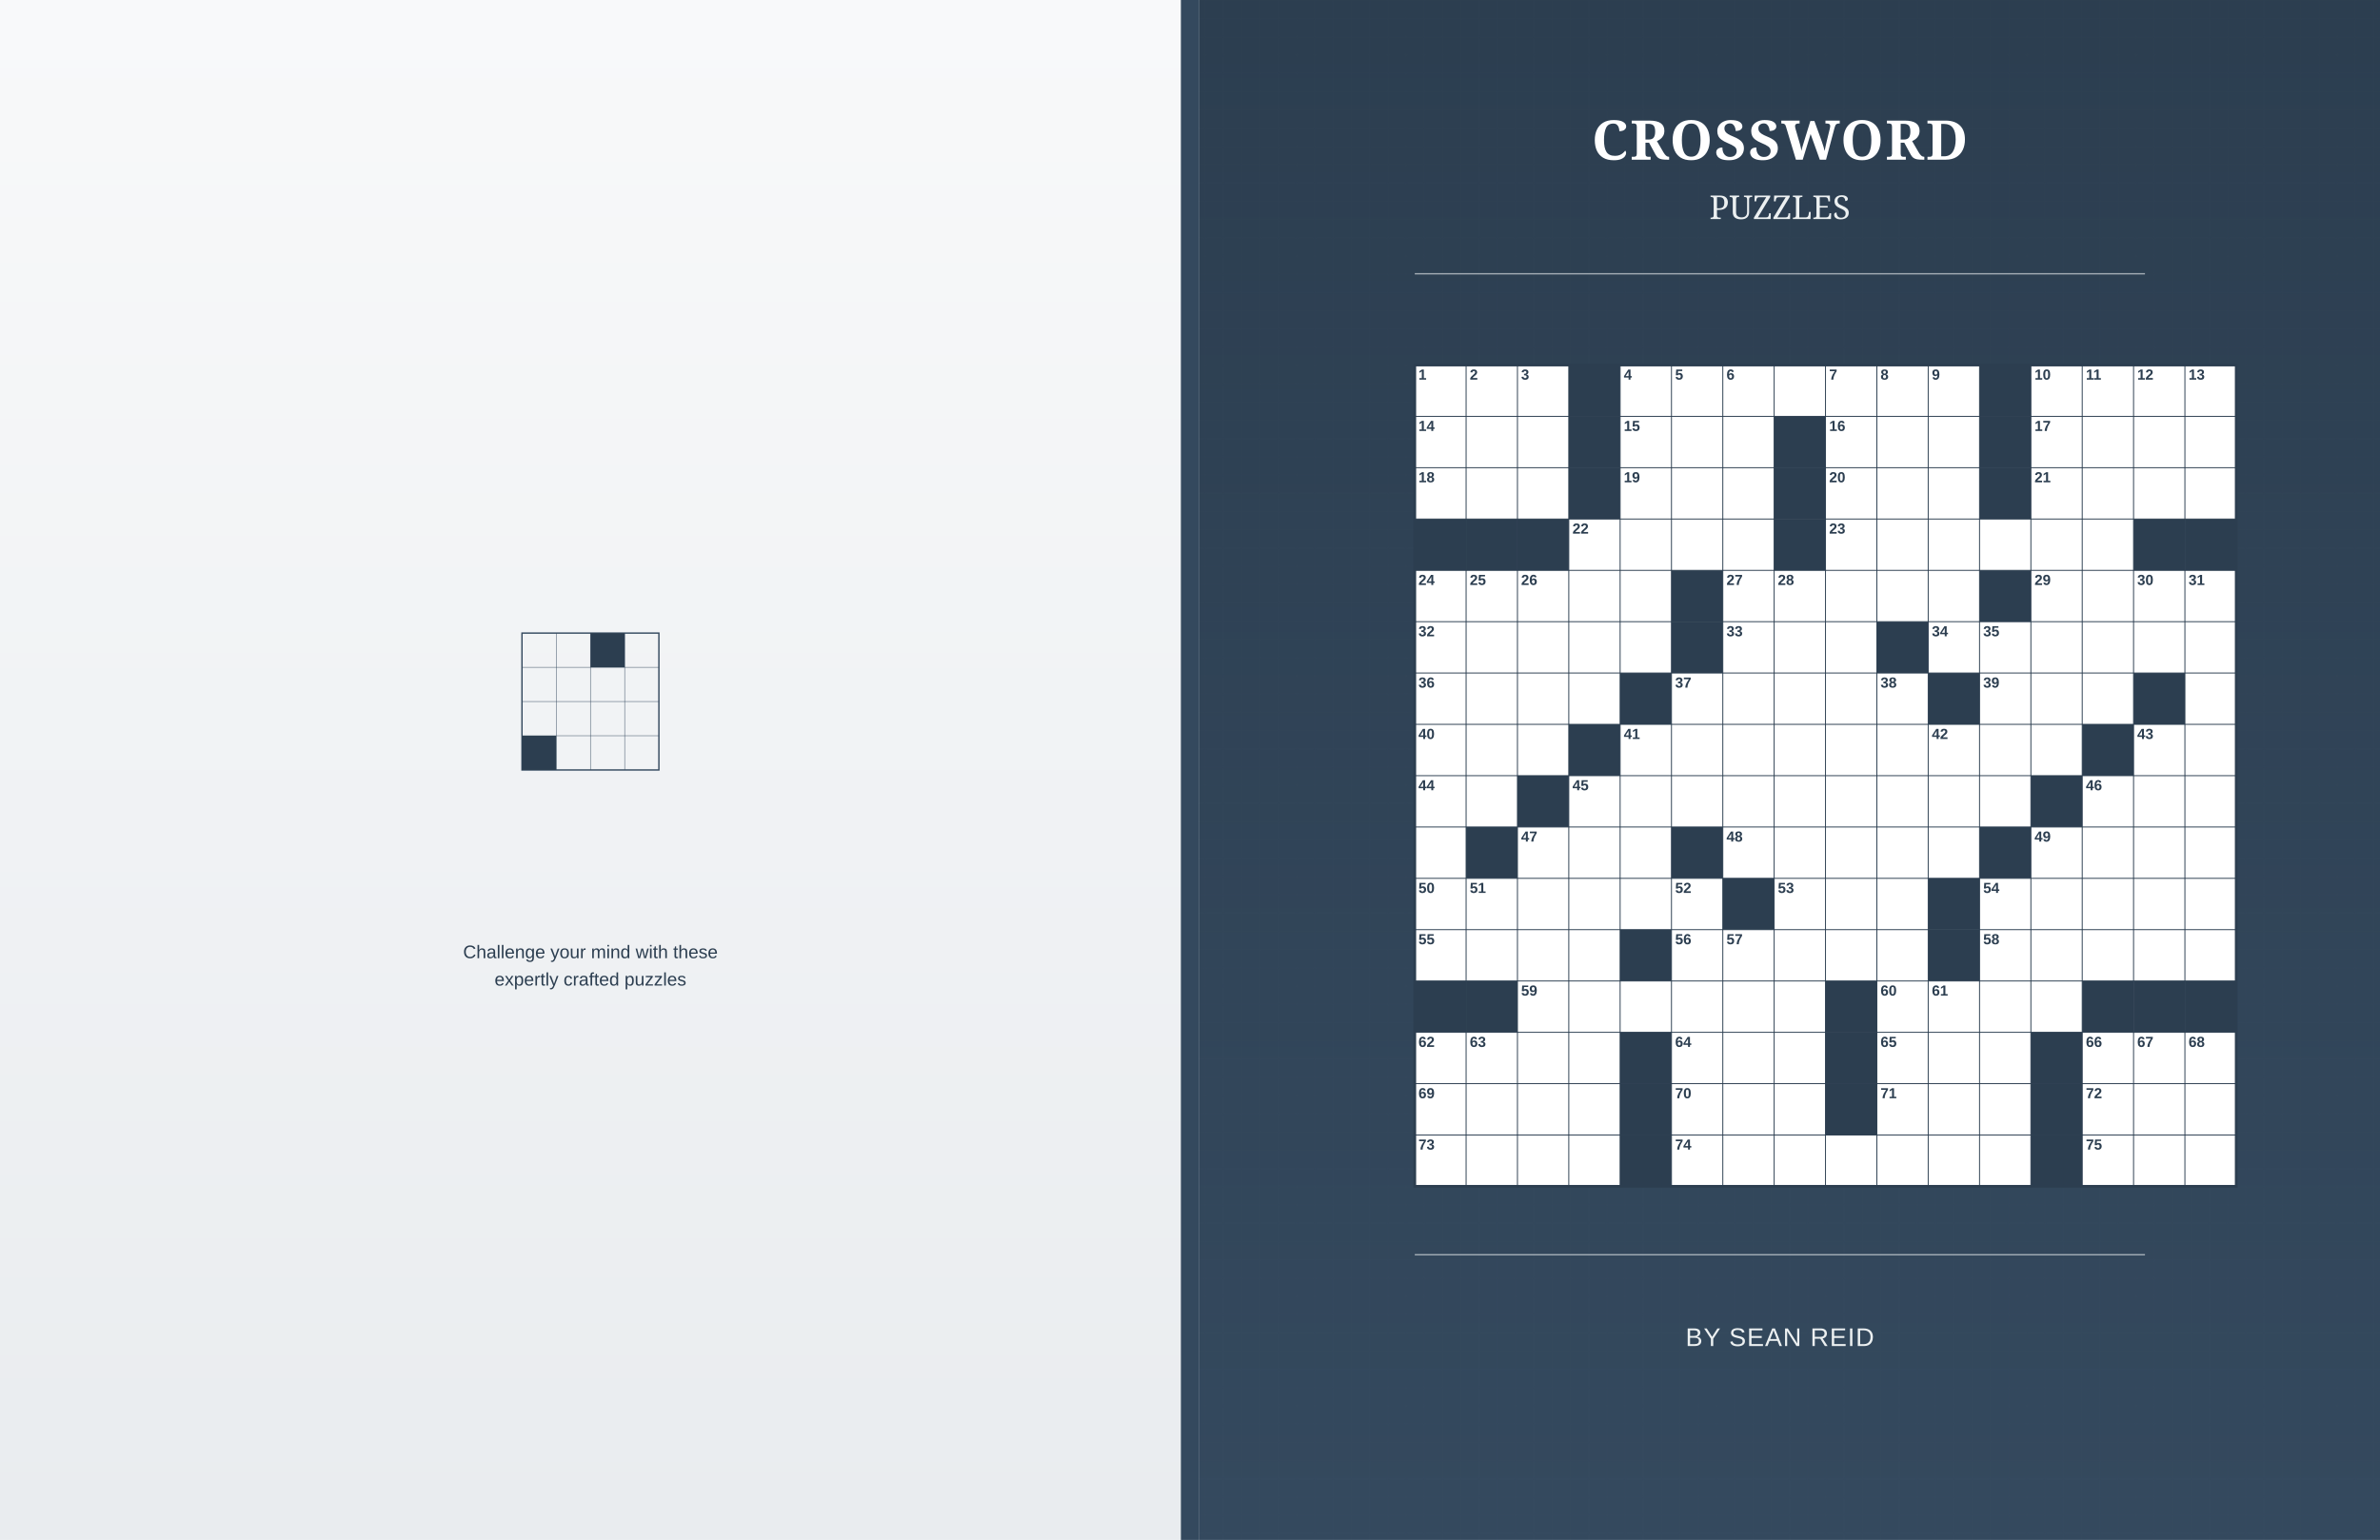
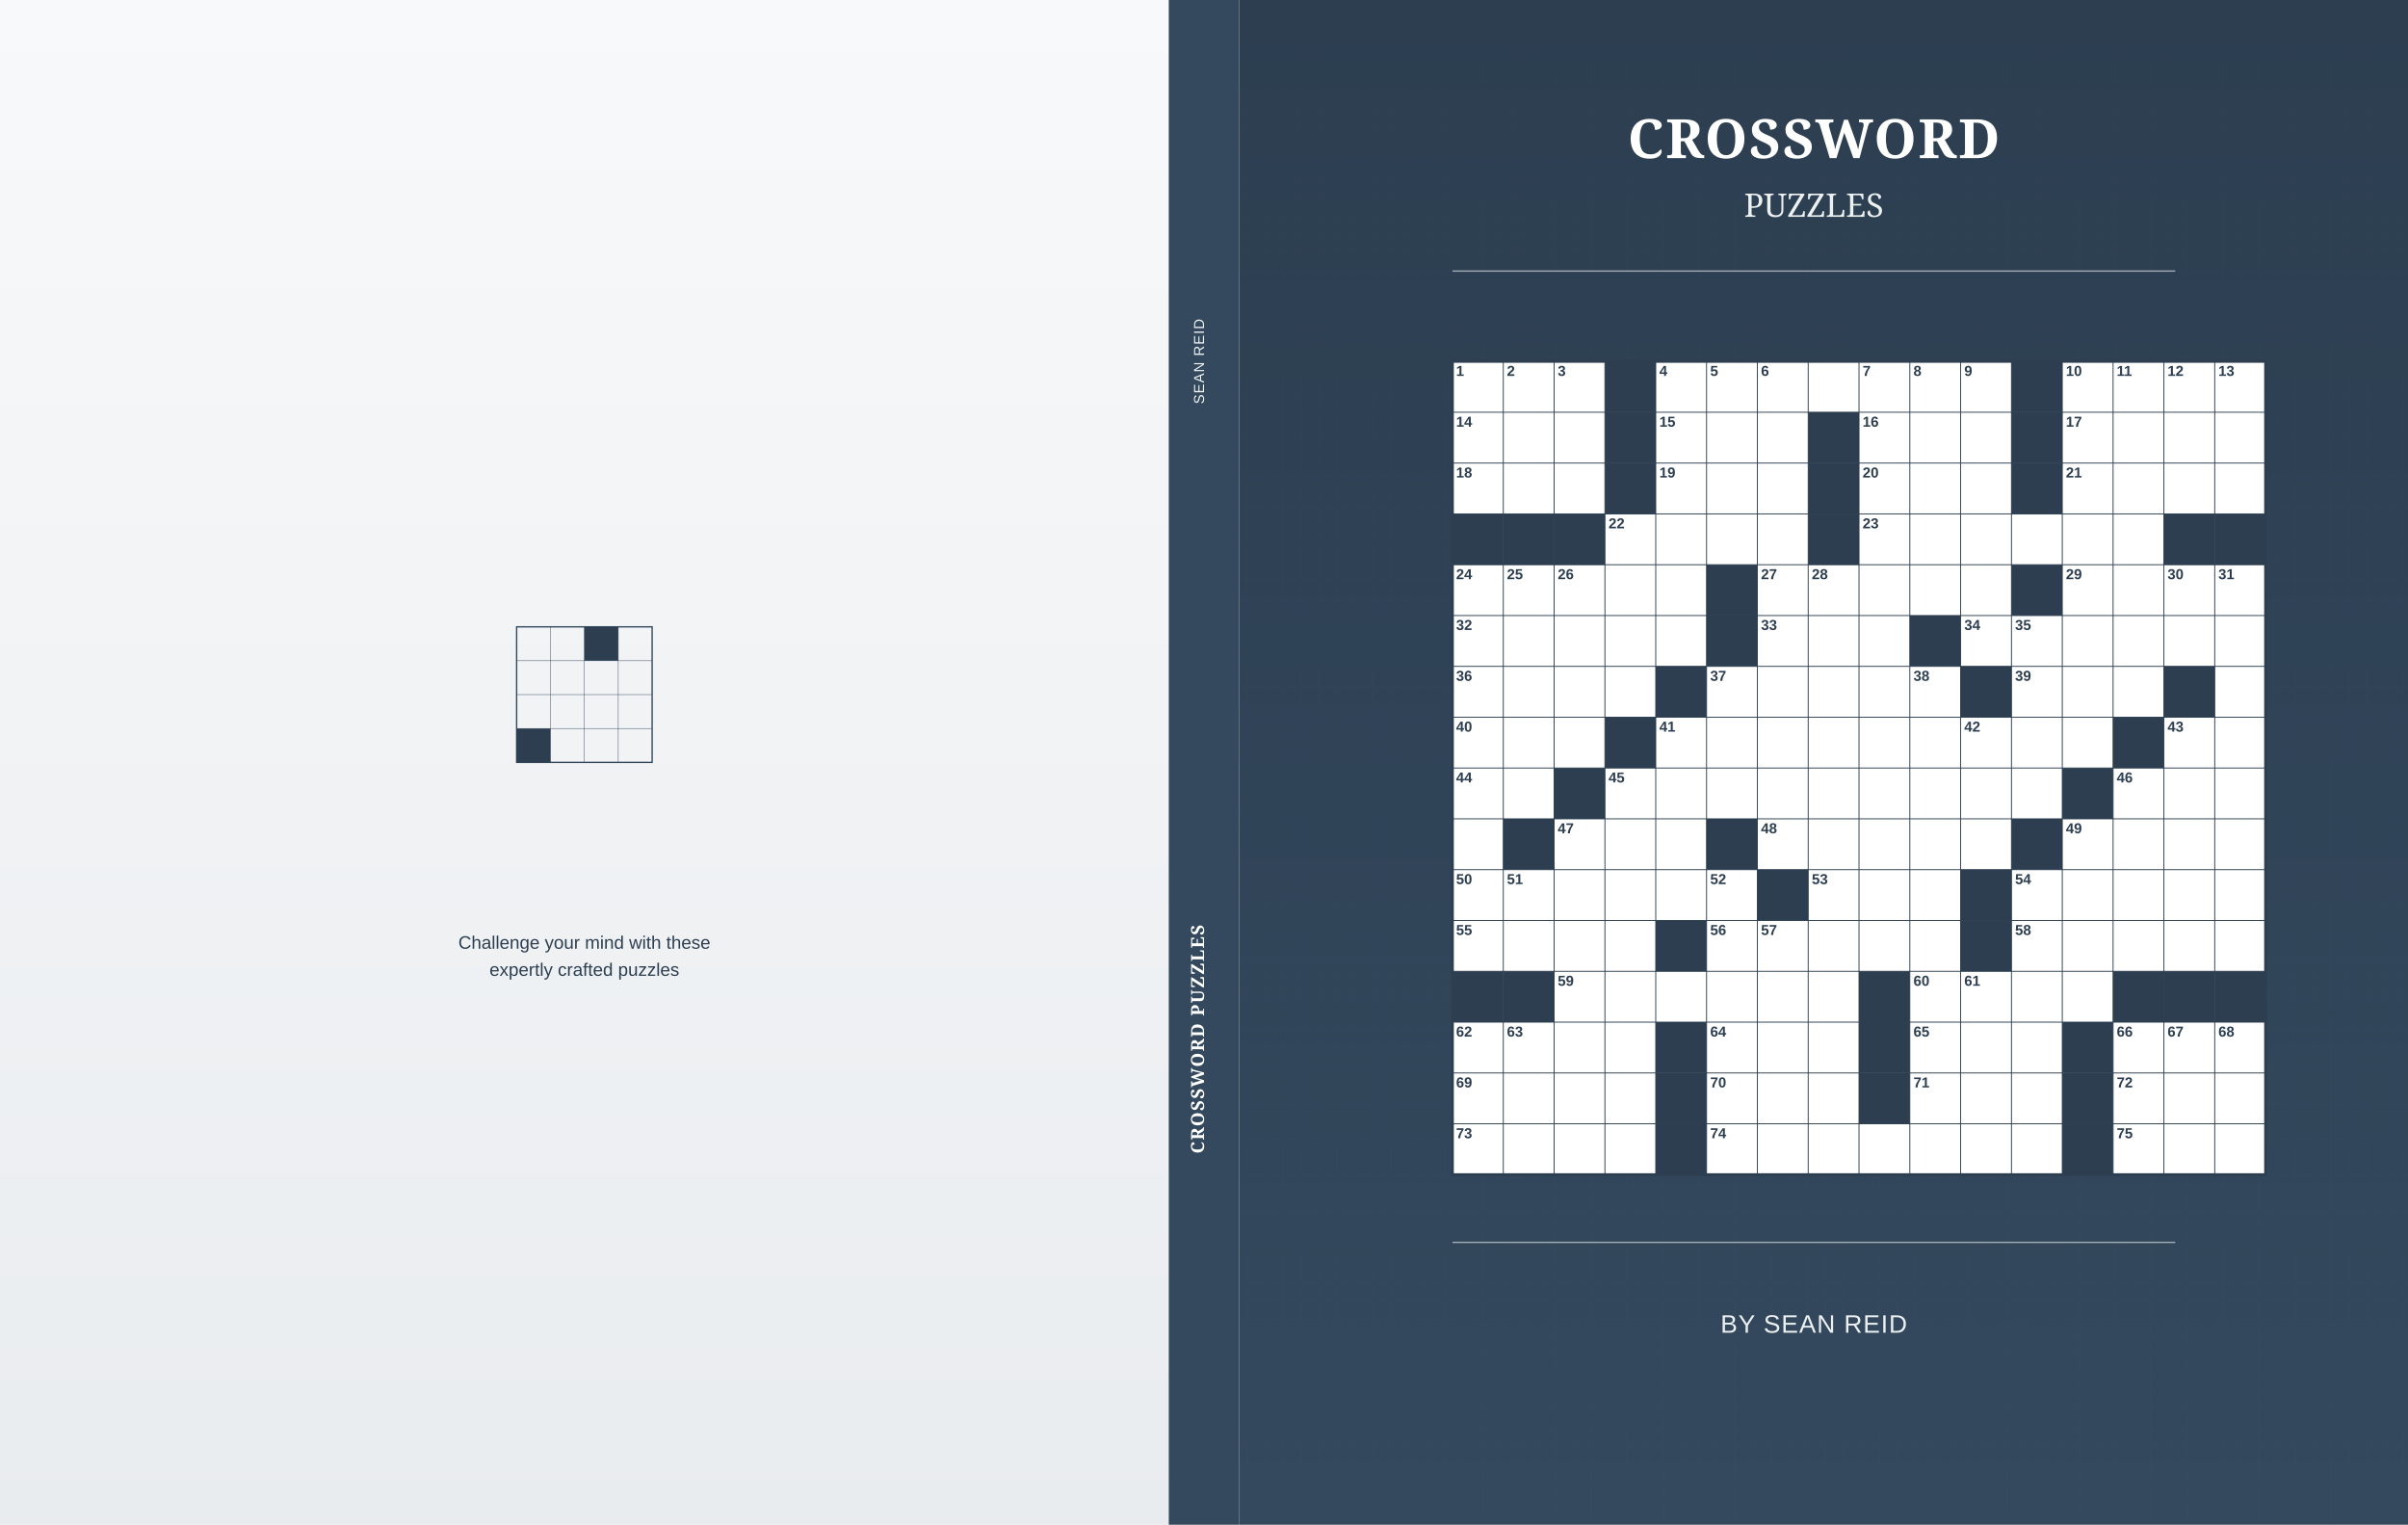
- <svg xmlns="http://www.w3.org/2000/svg" width="5215" height="3375" viewBox="0 0 5215 3375">
-   <rect width="5215" height="3375" fill="#ffffff" />
+ <svg xmlns="http://www.w3.org/2000/svg" width="5331" height="3375" viewBox="0 0 5331 3375">
+   <rect width="5331" height="3375" fill="#ffffff" />
  <g id="back_cover">
    <defs>
      <linearGradient id="backGrad" x1="0%" y1="0%" x2="0%" y2="100%">
        <stop offset="0%" style="stop-color:#f8f9fa;stop-opacity:1" />
        <stop offset="100%" style="stop-color:#e9ecef;stop-opacity:1" />
      </linearGradient>
    </defs>
    <rect x="0" y="0" width="2587.5" height="3375" fill="url(#backGrad)" />
    <g transform="translate(1143.75, 1387.5)">
      <rect x="0" y="0" width="300" height="300" fill="none" stroke="#34495e" stroke-width="3" />
      <line x1="75" y1="0" x2="75" y2="300" stroke="#34495e" stroke-width="1" />
      <line x1="150" y1="0" x2="150" y2="300" stroke="#34495e" stroke-width="1" />
      <line x1="225" y1="0" x2="225" y2="300" stroke="#34495e" stroke-width="1" />
      <line x1="0" y1="75" x2="300" y2="75" stroke="#34495e" stroke-width="1" />
      <line x1="0" y1="150" x2="300" y2="150" stroke="#34495e" stroke-width="1" />
      <line x1="0" y1="225" x2="300" y2="225" stroke="#34495e" stroke-width="1" />
      <rect x="150" y="0" width="75" height="75" fill="#2c3e50" />
      <rect x="0" y="225" width="75" height="75" fill="#2c3e50" />
    </g>
    <text x="1293.75" y="2100" text-anchor="middle" font-family="Arial, sans-serif" font-size="40" fill="#2c3e50">
      Challenge your mind with these
    </text>
    <text x="1293.75" y="2160" text-anchor="middle" font-family="Arial, sans-serif" font-size="40" fill="#2c3e50">
      expertly crafted puzzles
    </text>
  </g>
  <g id="spine">
-     <rect x="2587.5" y="0" width="40.5" height="3375" fill="#34495e" />
+     <rect x="2587.5" y="0" width="156.1" height="3375" fill="#34495e" />
+     <text x="2665.55" y="2300" text-anchor="middle" font-family="Georgia, serif" font-size="40" font-weight="bold" fill="#ffffff" letter-spacing="3" transform="rotate(-90 2665.55 2300)">
+       CROSSWORD PUZZLES
+     </text>
+     <text x="2665.55" y="800" text-anchor="middle" font-family="Arial, sans-serif" font-size="32" fill="#ecf0f1" letter-spacing="2" transform="rotate(-90 2665.55 800)">
+       SEAN REID
+     </text>
  </g>
  <g id="front_cover">
    <defs>
      <linearGradient id="frontGrad" x1="0%" y1="0%" x2="0%" y2="100%">
        <stop offset="0%" style="stop-color:#2c3e50;stop-opacity:1" />
        <stop offset="100%" style="stop-color:#34495e;stop-opacity:1" />
      </linearGradient>
      <pattern id="gridPattern" x="0" y="0" width="40" height="40" patternUnits="userSpaceOnUse">
        <rect width="40" height="40" fill="none" />
        <path d="M 40 0 L 0 0 0 40" fill="none" stroke="#4a5f7f" stroke-width="0.5" opacity="0.3" />
      </pattern>
    </defs>
-     <rect x="2628" y="0" width="2587" height="3375" fill="url(#frontGrad)" />
-     <rect x="2628" y="0" width="2587" height="3375" fill="url(#gridPattern)" opacity="0.5" />
-     <g id="crossword_main" transform="translate(3100, 800)">
+     <rect x="2743.6" y="0" width="2587.4" height="3375" fill="url(#frontGrad)" />
+     <rect x="2743.6" y="0" width="2587.4" height="3375" fill="url(#gridPattern)" opacity="0.5" />
+     <g id="crossword_main" transform="translate(3215.6, 800)">
      <g id="grid">
        <rect x="0" y="0" width="1800" height="1800" fill="#ffffff" stroke="#2c3e50" stroke-width="6" />
        <g stroke="#2c3e50" stroke-width="2">
          <line x1="112.5" y1="0" x2="112.5" y2="1800" />
          <line x1="225" y1="0" x2="225" y2="1800" />
          <line x1="337.5" y1="0" x2="337.5" y2="1800" />
          <line x1="450" y1="0" x2="450" y2="1800" />
          <line x1="562.5" y1="0" x2="562.5" y2="1800" />
          <line x1="675" y1="0" x2="675" y2="1800" />
          <line x1="787.5" y1="0" x2="787.5" y2="1800" />
          <line x1="900" y1="0" x2="900" y2="1800" />
          <line x1="1012.5" y1="0" x2="1012.5" y2="1800" />
          <line x1="1125" y1="0" x2="1125" y2="1800" />
          <line x1="1237.5" y1="0" x2="1237.5" y2="1800" />
          <line x1="1350" y1="0" x2="1350" y2="1800" />
          <line x1="1462.5" y1="0" x2="1462.5" y2="1800" />
          <line x1="1575" y1="0" x2="1575" y2="1800" />
          <line x1="1687.5" y1="0" x2="1687.5" y2="1800" />
          <line x1="0" y1="112.5" x2="1800" y2="112.5" />
          <line x1="0" y1="225" x2="1800" y2="225" />
          <line x1="0" y1="337.5" x2="1800" y2="337.5" />
          <line x1="0" y1="450" x2="1800" y2="450" />
          <line x1="0" y1="562.5" x2="1800" y2="562.5" />
          <line x1="0" y1="675" x2="1800" y2="675" />
          <line x1="0" y1="787.5" x2="1800" y2="787.5" />
          <line x1="0" y1="900" x2="1800" y2="900" />
          <line x1="0" y1="1012.5" x2="1800" y2="1012.5" />
          <line x1="0" y1="1125" x2="1800" y2="1125" />
          <line x1="0" y1="1237.5" x2="1800" y2="1237.5" />
          <line x1="0" y1="1350" x2="1800" y2="1350" />
          <line x1="0" y1="1462.5" x2="1800" y2="1462.5" />
          <line x1="0" y1="1575" x2="1800" y2="1575" />
          <line x1="0" y1="1687.5" x2="1800" y2="1687.5" />
        </g>
        <g fill="#2c3e50">
          <rect x="337.5" y="0" width="112.5" height="112.5" />
          <rect x="1237.5" y="0" width="112.5" height="112.5" />
          <rect x="337.5" y="112.5" width="112.5" height="112.5" />
          <rect x="787.5" y="112.5" width="112.5" height="112.5" />
          <rect x="1237.5" y="112.5" width="112.5" height="112.5" />
          <rect x="337.5" y="225" width="112.5" height="112.5" />
          <rect x="787.5" y="225" width="112.5" height="112.5" />
          <rect x="1237.5" y="225" width="112.5" height="112.5" />
          <rect x="0" y="337.5" width="112.5" height="112.5" />
          <rect x="112.5" y="337.5" width="112.5" height="112.5" />
          <rect x="225" y="337.5" width="112.5" height="112.5" />
          <rect x="787.5" y="337.5" width="112.5" height="112.5" />
          <rect x="1575" y="337.5" width="112.5" height="112.5" />
          <rect x="1687.5" y="337.5" width="112.5" height="112.5" />
          <rect x="562.5" y="450" width="112.5" height="112.5" />
          <rect x="1237.5" y="450" width="112.5" height="112.5" />
          <rect x="562.5" y="562.5" width="112.5" height="112.5" />
          <rect x="1012.5" y="562.5" width="112.5" height="112.5" />
          <rect x="450" y="675" width="112.5" height="112.5" />
          <rect x="1125" y="675" width="112.5" height="112.5" />
          <rect x="1575" y="675" width="112.5" height="112.5" />
          <rect x="337.5" y="787.5" width="112.5" height="112.5" />
          <rect x="1462.5" y="787.5" width="112.5" height="112.5" />
          <rect x="225" y="900" width="112.5" height="112.5" />
          <rect x="1350" y="900" width="112.5" height="112.5" />
          <rect x="112.5" y="1012.5" width="112.5" height="112.5" />
          <rect x="562.5" y="1012.5" width="112.5" height="112.5" />
          <rect x="1237.5" y="1012.5" width="112.5" height="112.5" />
          <rect x="675" y="1125" width="112.5" height="112.5" />
          <rect x="1125" y="1125" width="112.5" height="112.5" />
          <rect x="450" y="1237.5" width="112.5" height="112.5" />
          <rect x="1125" y="1237.5" width="112.5" height="112.5" />
          <rect x="0" y="1350" width="112.5" height="112.5" />
          <rect x="112.5" y="1350" width="112.5" height="112.5" />
          <rect x="900" y="1350" width="112.5" height="112.5" />
          <rect x="1462.5" y="1350" width="112.5" height="112.5" />
          <rect x="1575" y="1350" width="112.5" height="112.5" />
          <rect x="1687.5" y="1350" width="112.5" height="112.5" />
          <rect x="450" y="1462.5" width="112.5" height="112.5" />
          <rect x="900" y="1462.5" width="112.5" height="112.5" />
          <rect x="1350" y="1462.5" width="112.5" height="112.5" />
          <rect x="450" y="1575" width="112.5" height="112.5" />
          <rect x="900" y="1575" width="112.5" height="112.5" />
          <rect x="1350" y="1575" width="112.5" height="112.5" />
          <rect x="450" y="1687.5" width="112.5" height="112.5" />
          <rect x="1350" y="1687.5" width="112.5" height="112.5" />
        </g>
        <g font-family="Arial, sans-serif" font-size="32" fill="#2c3e50" font-weight="bold">
          <text x="8" y="32">1</text>
          <text x="120.5" y="32">2</text>
          <text x="233" y="32">3</text>
          <text x="458" y="32">4</text>
          <text x="570.5" y="32">5</text>
          <text x="683" y="32">6</text>
          <text x="908" y="32">7</text>
          <text x="1020.5" y="32">8</text>
          <text x="1133" y="32">9</text>
          <text x="1358" y="32">10</text>
          <text x="1470.5" y="32">11</text>
          <text x="1583" y="32">12</text>
          <text x="1695.5" y="32">13</text>
          <text x="8" y="144.5">14</text>
          <text x="458" y="144.5">15</text>
          <text x="908" y="144.5">16</text>
          <text x="1358" y="144.5">17</text>
          <text x="8" y="257">18</text>
          <text x="458" y="257">19</text>
          <text x="908" y="257">20</text>
          <text x="1358" y="257">21</text>
          <text x="345.5" y="369.5">22</text>
          <text x="908" y="369.5">23</text>
          <text x="8" y="482">24</text>
          <text x="120.5" y="482">25</text>
          <text x="233" y="482">26</text>
          <text x="683" y="482">27</text>
          <text x="795.5" y="482">28</text>
          <text x="1358" y="482">29</text>
          <text x="1583" y="482">30</text>
          <text x="1695.5" y="482">31</text>
          <text x="8" y="594.5">32</text>
          <text x="683" y="594.5">33</text>
          <text x="1133" y="594.5">34</text>
          <text x="1245.5" y="594.5">35</text>
          <text x="8" y="707">36</text>
          <text x="570.5" y="707">37</text>
          <text x="1020.5" y="707">38</text>
          <text x="1245.5" y="707">39</text>
          <text x="8" y="819.5">40</text>
          <text x="458" y="819.5">41</text>
          <text x="1133" y="819.5">42</text>
          <text x="1583" y="819.5">43</text>
          <text x="8" y="932">44</text>
          <text x="345.5" y="932">45</text>
          <text x="1470.5" y="932">46</text>
          <text x="233" y="1044.5">47</text>
          <text x="683" y="1044.5">48</text>
          <text x="1358" y="1044.5">49</text>
          <text x="8" y="1157">50</text>
          <text x="120.5" y="1157">51</text>
          <text x="570.5" y="1157">52</text>
          <text x="795.5" y="1157">53</text>
          <text x="1245.5" y="1157">54</text>
          <text x="8" y="1269.5">55</text>
          <text x="570.5" y="1269.5">56</text>
          <text x="683" y="1269.5">57</text>
          <text x="1245.5" y="1269.5">58</text>
          <text x="233" y="1382">59</text>
          <text x="1020.5" y="1382">60</text>
          <text x="1133" y="1382">61</text>
          <text x="8" y="1494.5">62</text>
          <text x="120.5" y="1494.5">63</text>
          <text x="570.5" y="1494.5">64</text>
          <text x="1020.5" y="1494.5">65</text>
          <text x="1470.5" y="1494.5">66</text>
          <text x="1583" y="1494.5">67</text>
          <text x="1695.5" y="1494.5">68</text>
          <text x="8" y="1607">69</text>
          <text x="570.5" y="1607">70</text>
          <text x="1020.5" y="1607">71</text>
          <text x="1470.5" y="1607">72</text>
          <text x="8" y="1719.5">73</text>
          <text x="570.5" y="1719.5">74</text>
          <text x="1470.5" y="1719.5">75</text>
        </g>
      </g>
    </g>
-     <rect id="title_box" x="2800" y="200" width="2200" height="400" fill="none" />
-     <text id="title_text" x="3900" y="350" text-anchor="middle" font-family="Georgia, serif" font-size="120" font-weight="bold" fill="#ffffff" letter-spacing="4">
+     <rect id="title_box" x="2915.6" y="200" width="2200" height="400" fill="none" />
+     <text id="title_text" x="4015.6" y="350" text-anchor="middle" font-family="Georgia, serif" font-size="120" font-weight="bold" fill="#ffffff" letter-spacing="4">
      CROSSWORD
    </text>
-     <text id="subtitle_text" x="3900" y="480" text-anchor="middle" font-family="Georgia, serif" font-size="72" fill="#ecf0f1">
+     <text id="subtitle_text" x="4015.6" y="480" text-anchor="middle" font-family="Georgia, serif" font-size="72" fill="#ecf0f1">
      PUZZLES
    </text>
-     <rect id="author_box" x="2800" y="2850" width="2200" height="200" fill="none" />
-     <text id="author_text" x="3900" y="2950" text-anchor="middle" font-family="Arial, sans-serif" font-size="56" fill="#ecf0f1" letter-spacing="2">
+     <rect id="author_box" x="2915.6" y="2850" width="2200" height="200" fill="none" />
+     <text id="author_text" x="4015.6" y="2950" text-anchor="middle" font-family="Arial, sans-serif" font-size="56" fill="#ecf0f1" letter-spacing="2">
      BY SEAN REID
    </text>
-     <line x1="3100" y1="600" x2="4700" y2="600" stroke="#ecf0f1" stroke-width="3" opacity="0.6" />
-     <line x1="3100" y1="2750" x2="4700" y2="2750" stroke="#ecf0f1" stroke-width="3" opacity="0.6" />
+     <line x1="3215.6" y1="600" x2="4815.6" y2="600" stroke="#ecf0f1" stroke-width="3" opacity="0.6" />
+     <line x1="3215.6" y1="2750" x2="4815.6" y2="2750" stroke="#ecf0f1" stroke-width="3" opacity="0.6" />
  </g>
</svg>
